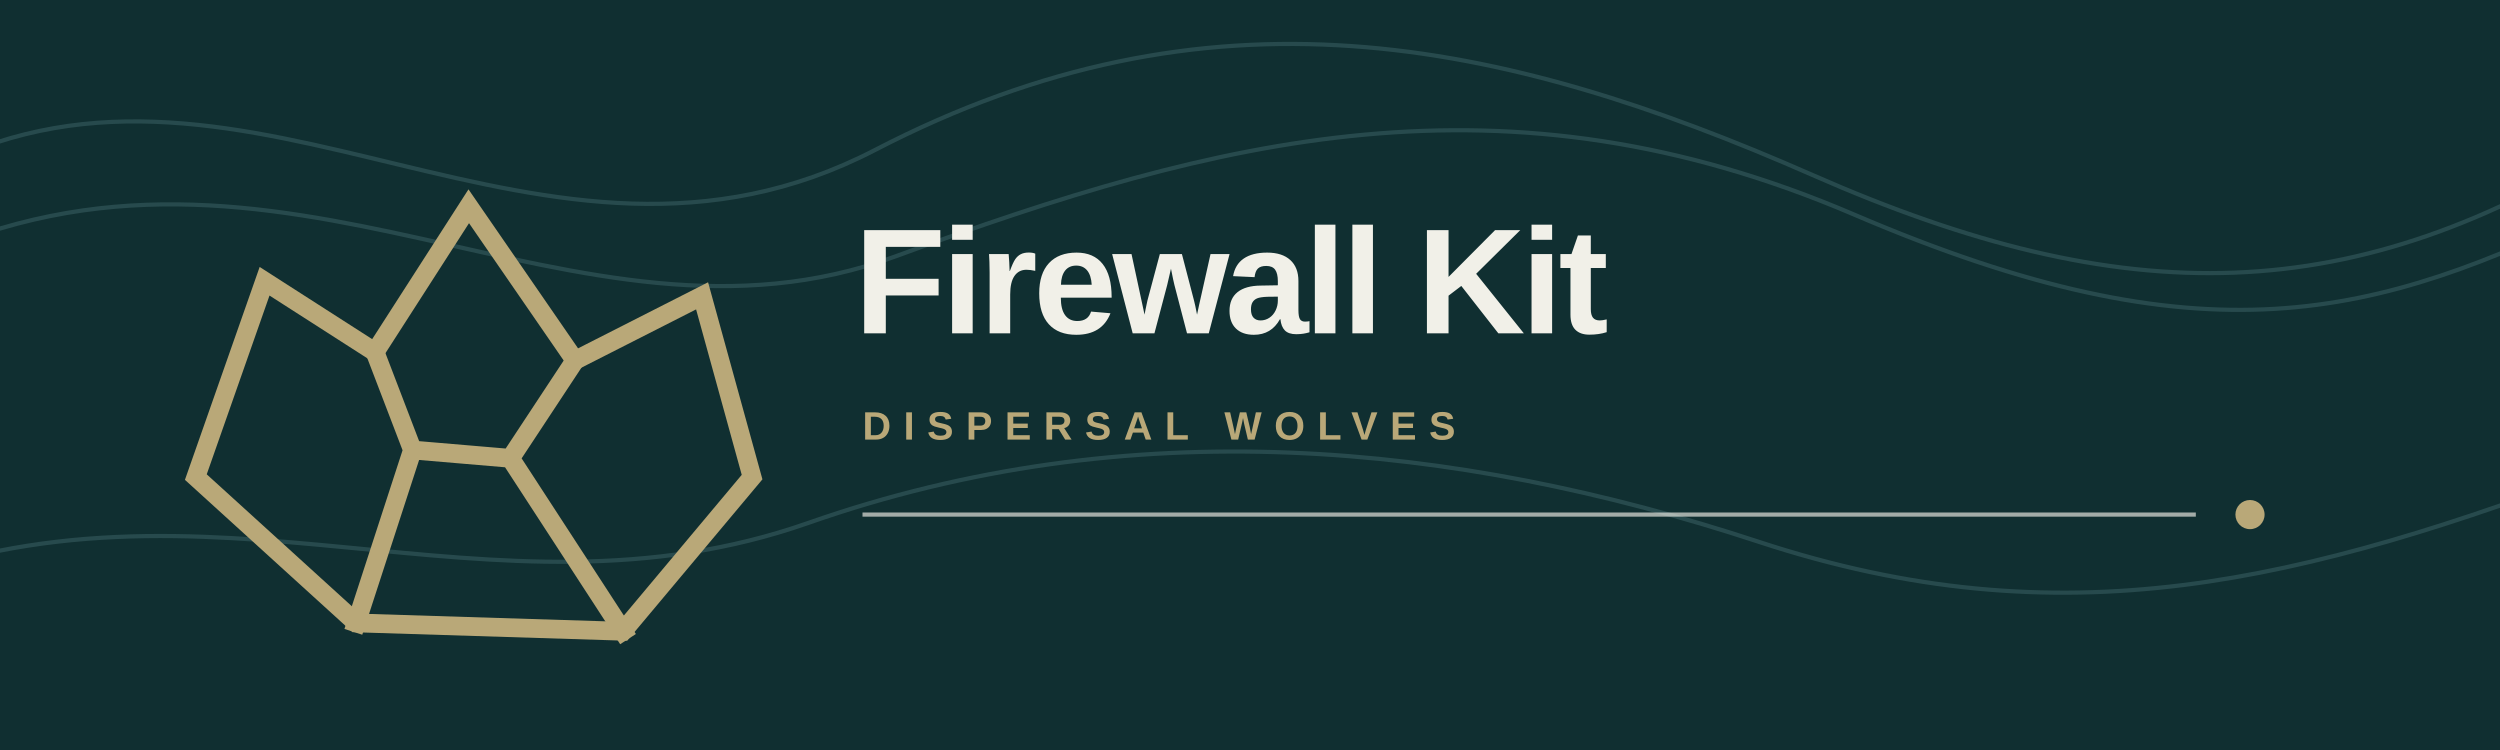
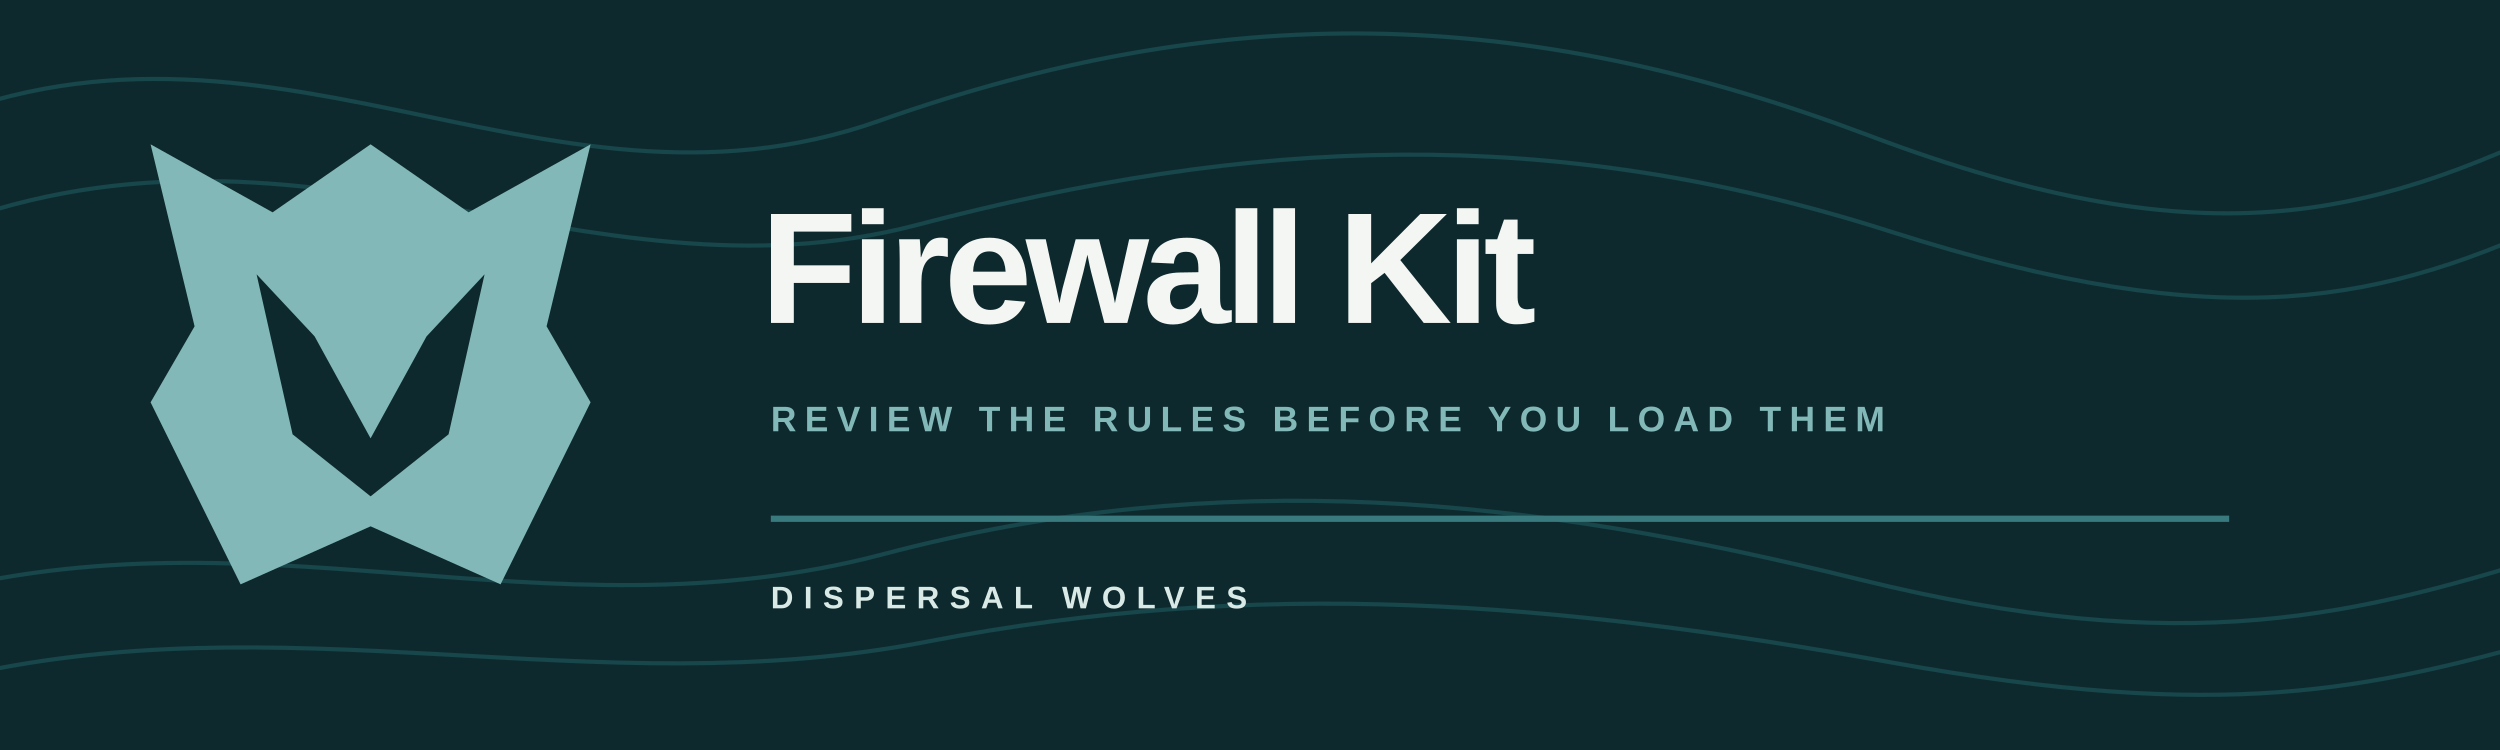
<svg xmlns="http://www.w3.org/2000/svg" viewBox="0 0 1200 360" role="img" aria-labelledby="title desc">
-   <rect width="1200" height="360" fill="#102F31" />
-   <g fill="none" stroke="#315659" stroke-width="2" opacity=".7">
-     <path d="M-30 80C120 5 260 155 420 72S720 18 870 84s260 65 390-18" />
-     <path d="M-40 125c175-82 315 55 470-2s292-92 460-20 250 50 360-4" />
-     <path d="M-60 282c160-64 294 23 448-31s310-39 456 9 260 20 410-37" />
+   <rect width="1200" height="360" fill="#0D292D" />
+   <g fill="none" stroke="#17464B" stroke-width="2">
+     <path d="M-50 66c173-83 308 50 472-8s308-56 475 7 245 38 349-13" />
+     <path d="M-35 112c178-72 315 38 475-4s304-49 467 3 237 34 327-8" />
+     <path d="M-45 288c165-48 306 21 469-22s310-27 468 12 239 18 343-15" />
+     <path d="M-25 326c161-39 310 13 470-18s302-19 463 10 228 13 318-12" />
  </g>
-   <g transform="translate(72 59)" fill="none" stroke="#B9A878" stroke-width="9" stroke-linecap="square" stroke-linejoin="miter">
-     <path d="M22 170 55 76l53 34 45-70 51 74 61-31 24 87-62 74-128-4z" />
-     <path d="m108 110 18 47 47 4 31-47M126 157l-27 83m74-79 54 83" />
+   <g transform="translate(55 52) scale(.96)">
+     <path fill="#82B9B8" fill-rule="evenodd" d="M18 18 79 52l49-34 49 34 61-34-22 91 22 38-45 91-65-29-65 29-45-91 22-38Zm53 65 29 31 28 51 28-51 29-31-18 80-39 31-39-31Z" />
  </g>
-   <text x="410" y="160" fill="#F1F0E8" font-family="Arial, Helvetica, sans-serif" font-size="72" font-weight="700" letter-spacing="-2">Firewall Kit</text>
-   <text x="414" y="211" fill="#B9A878" font-family="Arial, Helvetica, sans-serif" font-size="19" font-weight="700" letter-spacing="6">DISPERSAL WOLVES</text>
-   <path d="M414 247h640" stroke="#F1F0E8" stroke-width="2" opacity=".65" />
-   <circle cx="1080" cy="247" r="7" fill="#B9A878" />
+   <text x="365" y="155" fill="#F3F6F2" font-family="Arial, Helvetica, sans-serif" font-size="76" font-weight="800" letter-spacing="-3">Firewall Kit</text>
+   <text x="370" y="207" fill="#82B9B8" font-family="Arial, Helvetica, sans-serif" font-size="17" font-weight="700" letter-spacing="4">REVIEW THE RULES BEFORE YOU LOAD THEM</text>
+   <path d="M370 249h700" stroke="#397A7E" stroke-width="3" />
+   <text x="370" y="292" fill="#D9E9E6" font-family="Arial, Helvetica, sans-serif" font-size="15" font-weight="700" letter-spacing="5">DISPERSAL WOLVES</text>
</svg>
